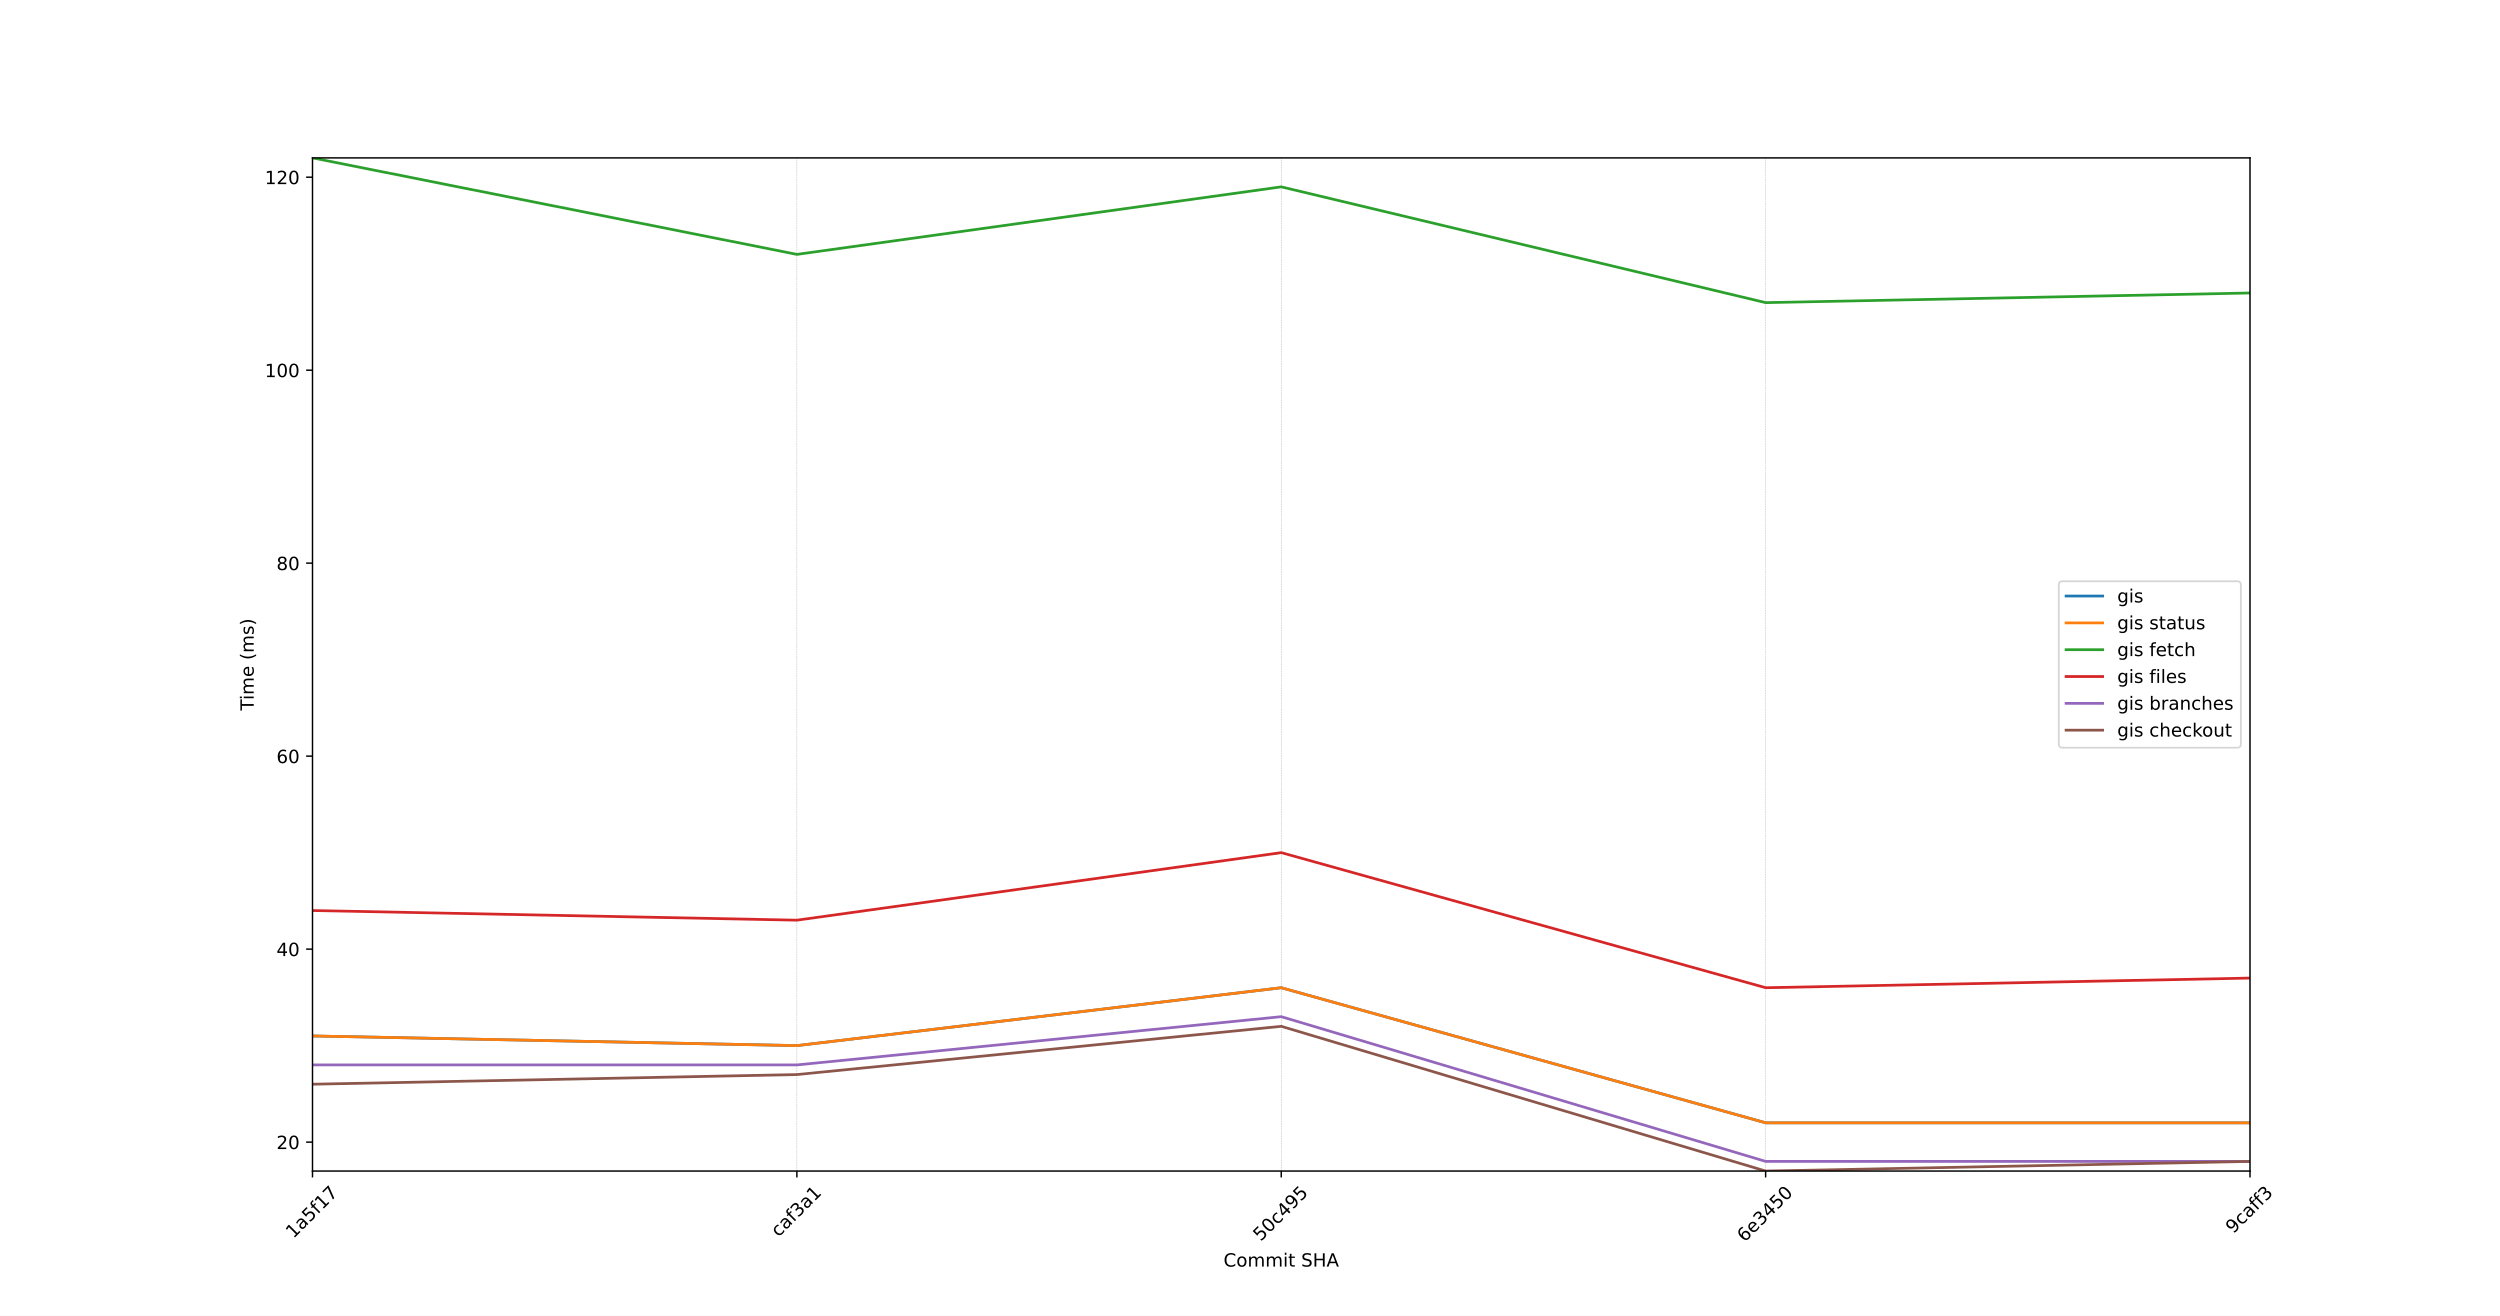
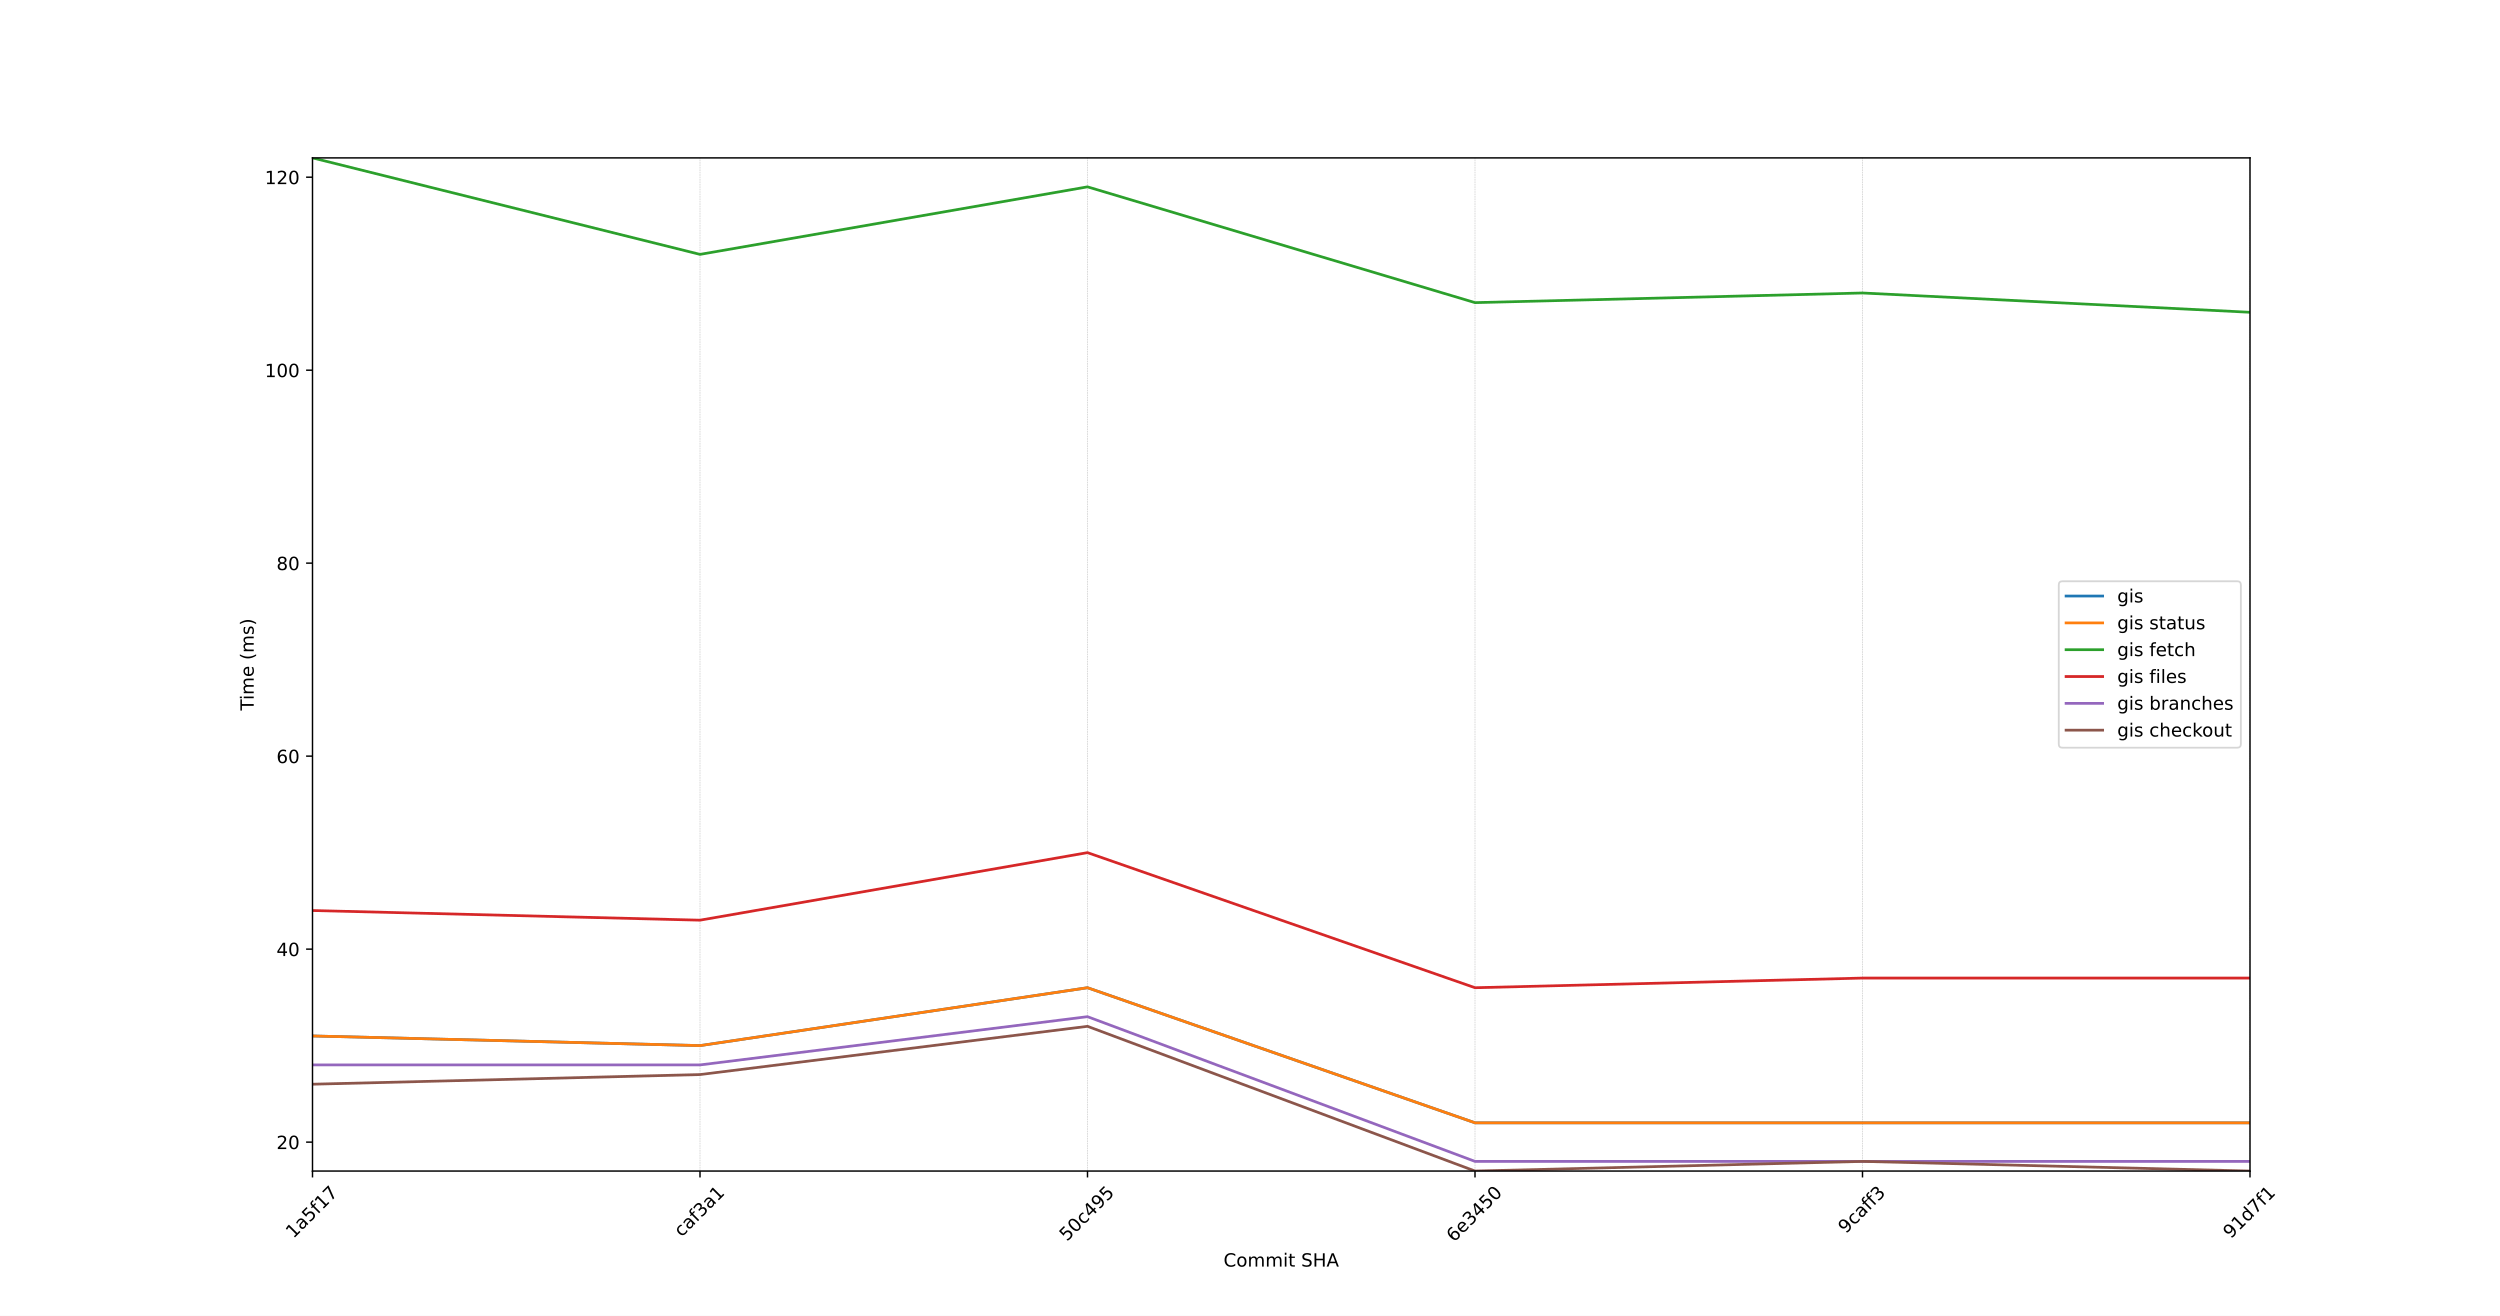
<svg xmlns="http://www.w3.org/2000/svg" xmlns:xlink="http://www.w3.org/1999/xlink" width="1368pt" height="720pt" viewBox="0 0 1368 720" version="1.1">
  <defs>
    <style type="text/css">*{stroke-linejoin: round; stroke-linecap: butt}</style>
  </defs>
  <g id="figure_1">
    <g id="patch_1">
      <path d="M 0 720  L 1368 720  L 1368 0  L 0 0  z " style="fill: #ffffff" />
    </g>
    <g id="axes_1">
      <g id="patch_2">
        <path d="M 171 640.8  L 1231.2 640.8  L 1231.2 86.4  L 171 86.4  z " style="fill: #ffffff" />
      </g>
      <g id="matplotlib.axis_1">
        <g id="xtick_1">
          <g id="line2d_1">
-             <path d="M 171 640.8  L 171 86.4  " clip-path="url(#pb8e6e86674)" style="fill: none; stroke-dasharray: 0.925,0.4; stroke-dashoffset: 0; stroke: #b0b0b0; stroke-width: 0.25" />
+             <path d="M 171 640.8  L 171 86.4  " clip-path="url(#p91ccfcb1bd)" style="fill: none; stroke-dasharray: 0.925,0.4; stroke-dashoffset: 0; stroke: #b0b0b0; stroke-width: 0.25" />
          </g>
          <g id="line2d_2">
            <defs>
-               <path id="m7ba50e4de0" d="M 0 0  L 0 3.5  " style="stroke: #000000; stroke-width: 0.8" />
-             </defs>
-             <g>
-               <use xlink:href="#m7ba50e4de0" x="171" y="640.8" style="stroke: #000000; stroke-width: 0.8" />
+               <path id="mae10d98589" d="M 0 0  L 0 3.5  " style="stroke: #000000; stroke-width: 0.8" />
+             </defs>
+             <g>
+               <use xlink:href="#mae10d98589" x="171" y="640.8" style="stroke: #000000; stroke-width: 0.8" />
            </g>
          </g>
          <g id="text_1">
            <g transform="translate(160.542 677.9913) rotate(-45) scale(0.1 -0.1)">
              <defs>
                <path id="DejaVuSans-31" d="M 794 531  L 1825 531  L 1825 4091  L 703 3866  L 703 4441  L 1819 4666  L 2450 4666  L 2450 531  L 3481 531  L 3481 0  L 794 0  L 794 531  z " transform="scale(0.015625)" />
                <path id="DejaVuSans-61" d="M 2194 1759  Q 1497 1759 1228 1600  Q 959 1441 959 1056  Q 959 750 1161 570  Q 1363 391 1709 391  Q 2188 391 2477 730  Q 2766 1069 2766 1631  L 2766 1759  L 2194 1759  z M 3341 1997  L 3341 0  L 2766 0  L 2766 531  Q 2569 213 2275 61  Q 1981 -91 1556 -91  Q 1019 -91 701 211  Q 384 513 384 1019  Q 384 1609 779 1909  Q 1175 2209 1959 2209  L 2766 2209  L 2766 2266  Q 2766 2663 2505 2880  Q 2244 3097 1772 3097  Q 1472 3097 1187 3025  Q 903 2953 641 2809  L 641 3341  Q 956 3463 1253 3523  Q 1550 3584 1831 3584  Q 2591 3584 2966 3190  Q 3341 2797 3341 1997  z " transform="scale(0.015625)" />
                <path id="DejaVuSans-35" d="M 691 4666  L 3169 4666  L 3169 4134  L 1269 4134  L 1269 2991  Q 1406 3038 1543 3061  Q 1681 3084 1819 3084  Q 2600 3084 3056 2656  Q 3513 2228 3513 1497  Q 3513 744 3044 326  Q 2575 -91 1722 -91  Q 1428 -91 1123 -41  Q 819 9 494 109  L 494 744  Q 775 591 1075 516  Q 1375 441 1709 441  Q 2250 441 2565 725  Q 2881 1009 2881 1497  Q 2881 1984 2565 2268  Q 2250 2553 1709 2553  Q 1456 2553 1204 2497  Q 953 2441 691 2322  L 691 4666  z " transform="scale(0.015625)" />
                <path id="DejaVuSans-66" d="M 2375 4863  L 2375 4384  L 1825 4384  Q 1516 4384 1395 4259  Q 1275 4134 1275 3809  L 1275 3500  L 2222 3500  L 2222 3053  L 1275 3053  L 1275 0  L 697 0  L 697 3053  L 147 3053  L 147 3500  L 697 3500  L 697 3744  Q 697 4328 969 4595  Q 1241 4863 1831 4863  L 2375 4863  z " transform="scale(0.015625)" />
                <path id="DejaVuSans-37" d="M 525 4666  L 3525 4666  L 3525 4397  L 1831 0  L 1172 0  L 2766 4134  L 525 4134  L 525 4666  z " transform="scale(0.015625)" />
              </defs>
              <use xlink:href="#DejaVuSans-31" />
              <use xlink:href="#DejaVuSans-61" x="63.623" />
              <use xlink:href="#DejaVuSans-35" x="124.902" />
              <use xlink:href="#DejaVuSans-66" x="188.525" />
              <use xlink:href="#DejaVuSans-31" x="223.73" />
              <use xlink:href="#DejaVuSans-37" x="287.354" />
            </g>
          </g>
        </g>
        <g id="xtick_2">
          <g id="line2d_3">
-             <path d="M 436.05 640.8  L 436.05 86.4  " clip-path="url(#pb8e6e86674)" style="fill: none; stroke-dasharray: 0.925,0.4; stroke-dashoffset: 0; stroke: #b0b0b0; stroke-width: 0.25" />
+             <path d="M 383.04 640.8  L 383.04 86.4  " clip-path="url(#p91ccfcb1bd)" style="fill: none; stroke-dasharray: 0.925,0.4; stroke-dashoffset: 0; stroke: #b0b0b0; stroke-width: 0.25" />
          </g>
          <g id="line2d_4">
            <g>
-               <use xlink:href="#m7ba50e4de0" x="436.05" y="640.8" style="stroke: #000000; stroke-width: 0.8" />
+               <use xlink:href="#mae10d98589" x="383.04" y="640.8" style="stroke: #000000; stroke-width: 0.8" />
            </g>
          </g>
          <g id="text_2">
-             <g transform="translate(425.9804 677.2145) rotate(-45) scale(0.1 -0.1)">
+             <g transform="translate(372.9704 677.2145) rotate(-45) scale(0.1 -0.1)">
              <defs>
                <path id="DejaVuSans-63" d="M 3122 3366  L 3122 2828  Q 2878 2963 2633 3030  Q 2388 3097 2138 3097  Q 1578 3097 1268 2742  Q 959 2388 959 1747  Q 959 1106 1268 751  Q 1578 397 2138 397  Q 2388 397 2633 464  Q 2878 531 3122 666  L 3122 134  Q 2881 22 2623 -34  Q 2366 -91 2075 -91  Q 1284 -91 818 406  Q 353 903 353 1747  Q 353 2603 823 3093  Q 1294 3584 2113 3584  Q 2378 3584 2631 3529  Q 2884 3475 3122 3366  z " transform="scale(0.015625)" />
                <path id="DejaVuSans-33" d="M 2597 2516  Q 3050 2419 3304 2112  Q 3559 1806 3559 1356  Q 3559 666 3084 287  Q 2609 -91 1734 -91  Q 1441 -91 1130 -33  Q 819 25 488 141  L 488 750  Q 750 597 1062 519  Q 1375 441 1716 441  Q 2309 441 2620 675  Q 2931 909 2931 1356  Q 2931 1769 2642 2001  Q 2353 2234 1838 2234  L 1294 2234  L 1294 2753  L 1863 2753  Q 2328 2753 2575 2939  Q 2822 3125 2822 3475  Q 2822 3834 2567 4026  Q 2313 4219 1838 4219  Q 1578 4219 1281 4162  Q 984 4106 628 3988  L 628 4550  Q 988 4650 1302 4700  Q 1616 4750 1894 4750  Q 2613 4750 3031 4423  Q 3450 4097 3450 3541  Q 3450 3153 3228 2886  Q 3006 2619 2597 2516  z " transform="scale(0.015625)" />
              </defs>
              <use xlink:href="#DejaVuSans-63" />
              <use xlink:href="#DejaVuSans-61" x="54.98" />
              <use xlink:href="#DejaVuSans-66" x="116.26" />
              <use xlink:href="#DejaVuSans-33" x="151.465" />
              <use xlink:href="#DejaVuSans-61" x="215.088" />
              <use xlink:href="#DejaVuSans-31" x="276.367" />
            </g>
          </g>
        </g>
        <g id="xtick_3">
          <g id="line2d_5">
-             <path d="M 701.1 640.8  L 701.1 86.4  " clip-path="url(#pb8e6e86674)" style="fill: none; stroke-dasharray: 0.925,0.4; stroke-dashoffset: 0; stroke: #b0b0b0; stroke-width: 0.25" />
+             <path d="M 595.08 640.8  L 595.08 86.4  " clip-path="url(#p91ccfcb1bd)" style="fill: none; stroke-dasharray: 0.925,0.4; stroke-dashoffset: 0; stroke: #b0b0b0; stroke-width: 0.25" />
          </g>
          <g id="line2d_6">
            <g>
-               <use xlink:href="#m7ba50e4de0" x="701.1" y="640.8" style="stroke: #000000; stroke-width: 0.8" />
+               <use xlink:href="#mae10d98589" x="595.08" y="640.8" style="stroke: #000000; stroke-width: 0.8" />
            </g>
          </g>
          <g id="text_3">
-             <g transform="translate(689.8598 679.5557) rotate(-45) scale(0.1 -0.1)">
+             <g transform="translate(583.8398 679.5557) rotate(-45) scale(0.1 -0.1)">
              <defs>
                <path id="DejaVuSans-30" d="M 2034 4250  Q 1547 4250 1301 3770  Q 1056 3291 1056 2328  Q 1056 1369 1301 889  Q 1547 409 2034 409  Q 2525 409 2770 889  Q 3016 1369 3016 2328  Q 3016 3291 2770 3770  Q 2525 4250 2034 4250  z M 2034 4750  Q 2819 4750 3233 4129  Q 3647 3509 3647 2328  Q 3647 1150 3233 529  Q 2819 -91 2034 -91  Q 1250 -91 836 529  Q 422 1150 422 2328  Q 422 3509 836 4129  Q 1250 4750 2034 4750  z " transform="scale(0.015625)" />
                <path id="DejaVuSans-34" d="M 2419 4116  L 825 1625  L 2419 1625  L 2419 4116  z M 2253 4666  L 3047 4666  L 3047 1625  L 3713 1625  L 3713 1100  L 3047 1100  L 3047 0  L 2419 0  L 2419 1100  L 313 1100  L 313 1709  L 2253 4666  z " transform="scale(0.015625)" />
                <path id="DejaVuSans-39" d="M 703 97  L 703 672  Q 941 559 1184 500  Q 1428 441 1663 441  Q 2288 441 2617 861  Q 2947 1281 2994 2138  Q 2813 1869 2534 1725  Q 2256 1581 1919 1581  Q 1219 1581 811 2004  Q 403 2428 403 3163  Q 403 3881 828 4315  Q 1253 4750 1959 4750  Q 2769 4750 3195 4129  Q 3622 3509 3622 2328  Q 3622 1225 3098 567  Q 2575 -91 1691 -91  Q 1453 -91 1209 -44  Q 966 3 703 97  z M 1959 2075  Q 2384 2075 2632 2365  Q 2881 2656 2881 3163  Q 2881 3666 2632 3958  Q 2384 4250 1959 4250  Q 1534 4250 1286 3958  Q 1038 3666 1038 3163  Q 1038 2656 1286 2365  Q 1534 2075 1959 2075  z " transform="scale(0.015625)" />
              </defs>
              <use xlink:href="#DejaVuSans-35" />
              <use xlink:href="#DejaVuSans-30" x="63.623" />
              <use xlink:href="#DejaVuSans-63" x="127.246" />
              <use xlink:href="#DejaVuSans-34" x="182.227" />
              <use xlink:href="#DejaVuSans-39" x="245.85" />
              <use xlink:href="#DejaVuSans-35" x="309.473" />
            </g>
          </g>
        </g>
        <g id="xtick_4">
          <g id="line2d_7">
-             <path d="M 966.15 640.8  L 966.15 86.4  " clip-path="url(#pb8e6e86674)" style="fill: none; stroke-dasharray: 0.925,0.4; stroke-dashoffset: 0; stroke: #b0b0b0; stroke-width: 0.25" />
+             <path d="M 807.12 640.8  L 807.12 86.4  " clip-path="url(#p91ccfcb1bd)" style="fill: none; stroke-dasharray: 0.925,0.4; stroke-dashoffset: 0; stroke: #b0b0b0; stroke-width: 0.25" />
          </g>
          <g id="line2d_8">
            <g>
-               <use xlink:href="#m7ba50e4de0" x="966.15" y="640.8" style="stroke: #000000; stroke-width: 0.8" />
+               <use xlink:href="#mae10d98589" x="807.12" y="640.8" style="stroke: #000000; stroke-width: 0.8" />
            </g>
          </g>
          <g id="text_4">
-             <g transform="translate(954.6783 680.0187) rotate(-45) scale(0.1 -0.1)">
+             <g transform="translate(795.6483 680.0187) rotate(-45) scale(0.1 -0.1)">
              <defs>
                <path id="DejaVuSans-36" d="M 2113 2584  Q 1688 2584 1439 2293  Q 1191 2003 1191 1497  Q 1191 994 1439 701  Q 1688 409 2113 409  Q 2538 409 2786 701  Q 3034 994 3034 1497  Q 3034 2003 2786 2293  Q 2538 2584 2113 2584  z M 3366 4563  L 3366 3988  Q 3128 4100 2886 4159  Q 2644 4219 2406 4219  Q 1781 4219 1451 3797  Q 1122 3375 1075 2522  Q 1259 2794 1537 2939  Q 1816 3084 2150 3084  Q 2853 3084 3261 2657  Q 3669 2231 3669 1497  Q 3669 778 3244 343  Q 2819 -91 2113 -91  Q 1303 -91 875 529  Q 447 1150 447 2328  Q 447 3434 972 4092  Q 1497 4750 2381 4750  Q 2619 4750 2861 4703  Q 3103 4656 3366 4563  z " transform="scale(0.015625)" />
                <path id="DejaVuSans-65" d="M 3597 1894  L 3597 1613  L 953 1613  Q 991 1019 1311 708  Q 1631 397 2203 397  Q 2534 397 2845 478  Q 3156 559 3463 722  L 3463 178  Q 3153 47 2828 -22  Q 2503 -91 2169 -91  Q 1331 -91 842 396  Q 353 884 353 1716  Q 353 2575 817 3079  Q 1281 3584 2069 3584  Q 2775 3584 3186 3129  Q 3597 2675 3597 1894  z M 3022 2063  Q 3016 2534 2758 2815  Q 2500 3097 2075 3097  Q 1594 3097 1305 2825  Q 1016 2553 972 2059  L 3022 2063  z " transform="scale(0.015625)" />
              </defs>
              <use xlink:href="#DejaVuSans-36" />
              <use xlink:href="#DejaVuSans-65" x="63.623" />
              <use xlink:href="#DejaVuSans-33" x="125.146" />
              <use xlink:href="#DejaVuSans-34" x="188.77" />
              <use xlink:href="#DejaVuSans-35" x="252.393" />
              <use xlink:href="#DejaVuSans-30" x="316.016" />
            </g>
          </g>
        </g>
        <g id="xtick_5">
          <g id="line2d_9">
-             <path d="M 1231.2 640.8  L 1231.2 86.4  " clip-path="url(#pb8e6e86674)" style="fill: none; stroke-dasharray: 0.925,0.4; stroke-dashoffset: 0; stroke: #b0b0b0; stroke-width: 0.25" />
+             <path d="M 1019.16 640.8  L 1019.16 86.4  " clip-path="url(#p91ccfcb1bd)" style="fill: none; stroke-dasharray: 0.925,0.4; stroke-dashoffset: 0; stroke: #b0b0b0; stroke-width: 0.25" />
          </g>
          <g id="line2d_10">
            <g>
-               <use xlink:href="#m7ba50e4de0" x="1231.2" y="640.8" style="stroke: #000000; stroke-width: 0.8" />
+               <use xlink:href="#mae10d98589" x="1019.16" y="640.8" style="stroke: #000000; stroke-width: 0.8" />
            </g>
          </g>
          <g id="text_5">
-             <g transform="translate(1222.052 675.3705) rotate(-45) scale(0.1 -0.1)">
+             <g transform="translate(1010.012 675.3705) rotate(-45) scale(0.1 -0.1)">
              <use xlink:href="#DejaVuSans-39" />
              <use xlink:href="#DejaVuSans-63" x="63.623" />
              <use xlink:href="#DejaVuSans-61" x="118.604" />
              <use xlink:href="#DejaVuSans-66" x="179.883" />
              <use xlink:href="#DejaVuSans-66" x="215.088" />
              <use xlink:href="#DejaVuSans-33" x="250.293" />
            </g>
          </g>
        </g>
-         <g id="text_6">
+         <g id="xtick_6">
+           <g id="line2d_11">
+             <path d="M 1231.2 640.8  L 1231.2 86.4  " clip-path="url(#p91ccfcb1bd)" style="fill: none; stroke-dasharray: 0.925,0.4; stroke-dashoffset: 0; stroke: #b0b0b0; stroke-width: 0.25" />
+           </g>
+           <g id="line2d_12">
+             <g>
+               <use xlink:href="#mae10d98589" x="1231.2" y="640.8" style="stroke: #000000; stroke-width: 0.8" />
+             </g>
+           </g>
+           <g id="text_6">
+             <g transform="translate(1220.664 678.147) rotate(-45) scale(0.1 -0.1)">
+               <defs>
+                 <path id="DejaVuSans-64" d="M 2906 2969  L 2906 4863  L 3481 4863  L 3481 0  L 2906 0  L 2906 525  Q 2725 213 2448 61  Q 2172 -91 1784 -91  Q 1150 -91 751 415  Q 353 922 353 1747  Q 353 2572 751 3078  Q 1150 3584 1784 3584  Q 2172 3584 2448 3432  Q 2725 3281 2906 2969  z M 947 1747  Q 947 1113 1208 752  Q 1469 391 1925 391  Q 2381 391 2643 752  Q 2906 1113 2906 1747  Q 2906 2381 2643 2742  Q 2381 3103 1925 3103  Q 1469 3103 1208 2742  Q 947 2381 947 1747  z " transform="scale(0.015625)" />
+               </defs>
+               <use xlink:href="#DejaVuSans-39" />
+               <use xlink:href="#DejaVuSans-31" x="63.623" />
+               <use xlink:href="#DejaVuSans-64" x="127.246" />
+               <use xlink:href="#DejaVuSans-37" x="190.723" />
+               <use xlink:href="#DejaVuSans-66" x="254.346" />
+               <use xlink:href="#DejaVuSans-31" x="289.551" />
+             </g>
+           </g>
+         </g>
+         <g id="text_7">
          <g transform="translate(669.5156 693.0877) scale(0.1 -0.1)">
            <defs>
              <path id="DejaVuSans-43" d="M 4122 4306  L 4122 3641  Q 3803 3938 3442 4084  Q 3081 4231 2675 4231  Q 1875 4231 1450 3742  Q 1025 3253 1025 2328  Q 1025 1406 1450 917  Q 1875 428 2675 428  Q 3081 428 3442 575  Q 3803 722 4122 1019  L 4122 359  Q 3791 134 3420 21  Q 3050 -91 2638 -91  Q 1578 -91 968 557  Q 359 1206 359 2328  Q 359 3453 968 4101  Q 1578 4750 2638 4750  Q 3056 4750 3426 4639  Q 3797 4528 4122 4306  z " transform="scale(0.015625)" />
              <path id="DejaVuSans-6f" d="M 1959 3097  Q 1497 3097 1228 2736  Q 959 2375 959 1747  Q 959 1119 1226 758  Q 1494 397 1959 397  Q 2419 397 2687 759  Q 2956 1122 2956 1747  Q 2956 2369 2687 2733  Q 2419 3097 1959 3097  z M 1959 3584  Q 2709 3584 3137 3096  Q 3566 2609 3566 1747  Q 3566 888 3137 398  Q 2709 -91 1959 -91  Q 1206 -91 779 398  Q 353 888 353 1747  Q 353 2609 779 3096  Q 1206 3584 1959 3584  z " transform="scale(0.015625)" />
              <path id="DejaVuSans-6d" d="M 3328 2828  Q 3544 3216 3844 3400  Q 4144 3584 4550 3584  Q 5097 3584 5394 3201  Q 5691 2819 5691 2113  L 5691 0  L 5113 0  L 5113 2094  Q 5113 2597 4934 2840  Q 4756 3084 4391 3084  Q 3944 3084 3684 2787  Q 3425 2491 3425 1978  L 3425 0  L 2847 0  L 2847 2094  Q 2847 2600 2669 2842  Q 2491 3084 2119 3084  Q 1678 3084 1418 2786  Q 1159 2488 1159 1978  L 1159 0  L 581 0  L 581 3500  L 1159 3500  L 1159 2956  Q 1356 3278 1631 3431  Q 1906 3584 2284 3584  Q 2666 3584 2933 3390  Q 3200 3197 3328 2828  z " transform="scale(0.015625)" />
              <path id="DejaVuSans-69" d="M 603 3500  L 1178 3500  L 1178 0  L 603 0  L 603 3500  z M 603 4863  L 1178 4863  L 1178 4134  L 603 4134  L 603 4863  z " transform="scale(0.015625)" />
              <path id="DejaVuSans-74" d="M 1172 4494  L 1172 3500  L 2356 3500  L 2356 3053  L 1172 3053  L 1172 1153  Q 1172 725 1289 603  Q 1406 481 1766 481  L 2356 481  L 2356 0  L 1766 0  Q 1100 0 847 248  Q 594 497 594 1153  L 594 3053  L 172 3053  L 172 3500  L 594 3500  L 594 4494  L 1172 4494  z " transform="scale(0.015625)" />
              <path id="DejaVuSans-20" transform="scale(0.015625)" />
              <path id="DejaVuSans-53" d="M 3425 4513  L 3425 3897  Q 3066 4069 2747 4153  Q 2428 4238 2131 4238  Q 1616 4238 1336 4038  Q 1056 3838 1056 3469  Q 1056 3159 1242 3001  Q 1428 2844 1947 2747  L 2328 2669  Q 3034 2534 3370 2195  Q 3706 1856 3706 1288  Q 3706 609 3251 259  Q 2797 -91 1919 -91  Q 1588 -91 1214 -16  Q 841 59 441 206  L 441 856  Q 825 641 1194 531  Q 1563 422 1919 422  Q 2459 422 2753 634  Q 3047 847 3047 1241  Q 3047 1584 2836 1778  Q 2625 1972 2144 2069  L 1759 2144  Q 1053 2284 737 2584  Q 422 2884 422 3419  Q 422 4038 858 4394  Q 1294 4750 2059 4750  Q 2388 4750 2728 4690  Q 3069 4631 3425 4513  z " transform="scale(0.015625)" />
              <path id="DejaVuSans-48" d="M 628 4666  L 1259 4666  L 1259 2753  L 3553 2753  L 3553 4666  L 4184 4666  L 4184 0  L 3553 0  L 3553 2222  L 1259 2222  L 1259 0  L 628 0  L 628 4666  z " transform="scale(0.015625)" />
              <path id="DejaVuSans-41" d="M 2188 4044  L 1331 1722  L 3047 1722  L 2188 4044  z M 1831 4666  L 2547 4666  L 4325 0  L 3669 0  L 3244 1197  L 1141 1197  L 716 0  L 50 0  L 1831 4666  z " transform="scale(0.015625)" />
            </defs>
            <use xlink:href="#DejaVuSans-43" />
            <use xlink:href="#DejaVuSans-6f" x="69.824" />
            <use xlink:href="#DejaVuSans-6d" x="131.006" />
            <use xlink:href="#DejaVuSans-6d" x="228.418" />
            <use xlink:href="#DejaVuSans-69" x="325.83" />
            <use xlink:href="#DejaVuSans-74" x="353.613" />
            <use xlink:href="#DejaVuSans-20" x="392.822" />
            <use xlink:href="#DejaVuSans-53" x="424.609" />
            <use xlink:href="#DejaVuSans-48" x="488.086" />
            <use xlink:href="#DejaVuSans-41" x="563.281" />
          </g>
        </g>
      </g>
      <g id="matplotlib.axis_2">
        <g id="ytick_1">
-           <g id="line2d_11">
-             <defs>
-               <path id="m7aa853fd7f" d="M 0 0  L -3.5 0  " style="stroke: #000000; stroke-width: 0.8" />
-             </defs>
-             <g>
-               <use xlink:href="#m7aa853fd7f" x="171" y="624.96" style="stroke: #000000; stroke-width: 0.8" />
-             </g>
-           </g>
-           <g id="text_7">
+           <g id="line2d_13">
+             <defs>
+               <path id="mbe73e10bb0" d="M 0 0  L -3.5 0  " style="stroke: #000000; stroke-width: 0.8" />
+             </defs>
+             <g>
+               <use xlink:href="#mbe73e10bb0" x="171" y="624.96" style="stroke: #000000; stroke-width: 0.8" />
+             </g>
+           </g>
+           <g id="text_8">
            <g transform="translate(151.275 628.7592) scale(0.1 -0.1)">
              <defs>
                <path id="DejaVuSans-32" d="M 1228 531  L 3431 531  L 3431 0  L 469 0  L 469 531  Q 828 903 1448 1529  Q 2069 2156 2228 2338  Q 2531 2678 2651 2914  Q 2772 3150 2772 3378  Q 2772 3750 2511 3984  Q 2250 4219 1831 4219  Q 1534 4219 1204 4116  Q 875 4013 500 3803  L 500 4441  Q 881 4594 1212 4672  Q 1544 4750 1819 4750  Q 2544 4750 2975 4387  Q 3406 4025 3406 3419  Q 3406 3131 3298 2873  Q 3191 2616 2906 2266  Q 2828 2175 2409 1742  Q 1991 1309 1228 531  z " transform="scale(0.015625)" />
              </defs>
              <use xlink:href="#DejaVuSans-32" />
              <use xlink:href="#DejaVuSans-30" x="63.623" />
            </g>
          </g>
        </g>
        <g id="ytick_2">
-           <g id="line2d_12">
-             <g>
-               <use xlink:href="#m7aa853fd7f" x="171" y="519.36" style="stroke: #000000; stroke-width: 0.8" />
-             </g>
-           </g>
-           <g id="text_8">
+           <g id="line2d_14">
+             <g>
+               <use xlink:href="#mbe73e10bb0" x="171" y="519.36" style="stroke: #000000; stroke-width: 0.8" />
+             </g>
+           </g>
+           <g id="text_9">
            <g transform="translate(151.275 523.1592) scale(0.1 -0.1)">
              <use xlink:href="#DejaVuSans-34" />
              <use xlink:href="#DejaVuSans-30" x="63.623" />
            </g>
          </g>
        </g>
        <g id="ytick_3">
-           <g id="line2d_13">
-             <g>
-               <use xlink:href="#m7aa853fd7f" x="171" y="413.76" style="stroke: #000000; stroke-width: 0.8" />
-             </g>
-           </g>
-           <g id="text_9">
+           <g id="line2d_15">
+             <g>
+               <use xlink:href="#mbe73e10bb0" x="171" y="413.76" style="stroke: #000000; stroke-width: 0.8" />
+             </g>
+           </g>
+           <g id="text_10">
            <g transform="translate(151.275 417.5592) scale(0.1 -0.1)">
              <use xlink:href="#DejaVuSans-36" />
              <use xlink:href="#DejaVuSans-30" x="63.623" />
            </g>
          </g>
        </g>
        <g id="ytick_4">
-           <g id="line2d_14">
-             <g>
-               <use xlink:href="#m7aa853fd7f" x="171" y="308.16" style="stroke: #000000; stroke-width: 0.8" />
-             </g>
-           </g>
-           <g id="text_10">
+           <g id="line2d_16">
+             <g>
+               <use xlink:href="#mbe73e10bb0" x="171" y="308.16" style="stroke: #000000; stroke-width: 0.8" />
+             </g>
+           </g>
+           <g id="text_11">
            <g transform="translate(151.275 311.9592) scale(0.1 -0.1)">
              <defs>
                <path id="DejaVuSans-38" d="M 2034 2216  Q 1584 2216 1326 1975  Q 1069 1734 1069 1313  Q 1069 891 1326 650  Q 1584 409 2034 409  Q 2484 409 2743 651  Q 3003 894 3003 1313  Q 3003 1734 2745 1975  Q 2488 2216 2034 2216  z M 1403 2484  Q 997 2584 770 2862  Q 544 3141 544 3541  Q 544 4100 942 4425  Q 1341 4750 2034 4750  Q 2731 4750 3128 4425  Q 3525 4100 3525 3541  Q 3525 3141 3298 2862  Q 3072 2584 2669 2484  Q 3125 2378 3379 2068  Q 3634 1759 3634 1313  Q 3634 634 3220 271  Q 2806 -91 2034 -91  Q 1263 -91 848 271  Q 434 634 434 1313  Q 434 1759 690 2068  Q 947 2378 1403 2484  z M 1172 3481  Q 1172 3119 1398 2916  Q 1625 2713 2034 2713  Q 2441 2713 2670 2916  Q 2900 3119 2900 3481  Q 2900 3844 2670 4047  Q 2441 4250 2034 4250  Q 1625 4250 1398 4047  Q 1172 3844 1172 3481  z " transform="scale(0.015625)" />
              </defs>
              <use xlink:href="#DejaVuSans-38" />
              <use xlink:href="#DejaVuSans-30" x="63.623" />
            </g>
          </g>
        </g>
        <g id="ytick_5">
-           <g id="line2d_15">
-             <g>
-               <use xlink:href="#m7aa853fd7f" x="171" y="202.56" style="stroke: #000000; stroke-width: 0.8" />
-             </g>
-           </g>
-           <g id="text_11">
+           <g id="line2d_17">
+             <g>
+               <use xlink:href="#mbe73e10bb0" x="171" y="202.56" style="stroke: #000000; stroke-width: 0.8" />
+             </g>
+           </g>
+           <g id="text_12">
            <g transform="translate(144.9125 206.3592) scale(0.1 -0.1)">
              <use xlink:href="#DejaVuSans-31" />
              <use xlink:href="#DejaVuSans-30" x="63.623" />
              <use xlink:href="#DejaVuSans-30" x="127.246" />
            </g>
          </g>
        </g>
        <g id="ytick_6">
-           <g id="line2d_16">
-             <g>
-               <use xlink:href="#m7aa853fd7f" x="171" y="96.96" style="stroke: #000000; stroke-width: 0.8" />
-             </g>
-           </g>
-           <g id="text_12">
+           <g id="line2d_18">
+             <g>
+               <use xlink:href="#mbe73e10bb0" x="171" y="96.96" style="stroke: #000000; stroke-width: 0.8" />
+             </g>
+           </g>
+           <g id="text_13">
            <g transform="translate(144.9125 100.7592) scale(0.1 -0.1)">
              <use xlink:href="#DejaVuSans-31" />
              <use xlink:href="#DejaVuSans-32" x="63.623" />
              <use xlink:href="#DejaVuSans-30" x="127.246" />
            </g>
          </g>
        </g>
-         <g id="text_13">
+         <g id="text_14">
          <g transform="translate(138.8328 388.7992) rotate(-90) scale(0.1 -0.1)">
            <defs>
              <path id="DejaVuSans-54" d="M -19 4666  L 3928 4666  L 3928 4134  L 2272 4134  L 2272 0  L 1638 0  L 1638 4134  L -19 4134  L -19 4666  z " transform="scale(0.015625)" />
              <path id="DejaVuSans-28" d="M 1984 4856  Q 1566 4138 1362 3434  Q 1159 2731 1159 2009  Q 1159 1288 1364 580  Q 1569 -128 1984 -844  L 1484 -844  Q 1016 -109 783 600  Q 550 1309 550 2009  Q 550 2706 781 3412  Q 1013 4119 1484 4856  L 1984 4856  z " transform="scale(0.015625)" />
              <path id="DejaVuSans-73" d="M 2834 3397  L 2834 2853  Q 2591 2978 2328 3040  Q 2066 3103 1784 3103  Q 1356 3103 1142 2972  Q 928 2841 928 2578  Q 928 2378 1081 2264  Q 1234 2150 1697 2047  L 1894 2003  Q 2506 1872 2764 1633  Q 3022 1394 3022 966  Q 3022 478 2636 193  Q 2250 -91 1575 -91  Q 1294 -91 989 -36  Q 684 19 347 128  L 347 722  Q 666 556 975 473  Q 1284 391 1588 391  Q 1994 391 2212 530  Q 2431 669 2431 922  Q 2431 1156 2273 1281  Q 2116 1406 1581 1522  L 1381 1569  Q 847 1681 609 1914  Q 372 2147 372 2553  Q 372 3047 722 3315  Q 1072 3584 1716 3584  Q 2034 3584 2315 3537  Q 2597 3491 2834 3397  z " transform="scale(0.015625)" />
              <path id="DejaVuSans-29" d="M 513 4856  L 1013 4856  Q 1481 4119 1714 3412  Q 1947 2706 1947 2009  Q 1947 1309 1714 600  Q 1481 -109 1013 -844  L 513 -844  Q 928 -128 1133 580  Q 1338 1288 1338 2009  Q 1338 2731 1133 3434  Q 928 4138 513 4856  z " transform="scale(0.015625)" />
            </defs>
            <use xlink:href="#DejaVuSans-54" />
            <use xlink:href="#DejaVuSans-69" x="57.959" />
            <use xlink:href="#DejaVuSans-6d" x="85.742" />
            <use xlink:href="#DejaVuSans-65" x="183.154" />
            <use xlink:href="#DejaVuSans-20" x="244.678" />
            <use xlink:href="#DejaVuSans-28" x="276.465" />
            <use xlink:href="#DejaVuSans-6d" x="315.479" />
            <use xlink:href="#DejaVuSans-73" x="412.891" />
            <use xlink:href="#DejaVuSans-29" x="464.99" />
          </g>
        </g>
      </g>
-       <g id="line2d_17">
-         <path d="M 171 566.88  L 436.05 572.16  L 701.1 540.48  L 966.15 614.4  L 1231.2 614.4  " clip-path="url(#pb8e6e86674)" style="fill: none; stroke: #1f77b4; stroke-width: 1.5; stroke-linecap: square" />
-       </g>
-       <g id="line2d_18">
-         <path d="M 171 566.88  L 436.05 572.16  L 701.1 540.48  L 966.15 614.4  L 1231.2 614.4  " clip-path="url(#pb8e6e86674)" style="fill: none; stroke: #ff7f0e; stroke-width: 1.5; stroke-linecap: square" />
-       </g>
      <g id="line2d_19">
-         <path d="M 171 86.4  L 436.05 139.2  L 701.1 102.24  L 966.15 165.6  L 1231.2 160.32  " clip-path="url(#pb8e6e86674)" style="fill: none; stroke: #2ca02c; stroke-width: 1.5; stroke-linecap: square" />
+         <path d="M 171 566.88  L 383.04 572.16  L 595.08 540.48  L 807.12 614.4  L 1019.16 614.4  L 1231.2 614.4  " clip-path="url(#p91ccfcb1bd)" style="fill: none; stroke: #1f77b4; stroke-width: 1.5; stroke-linecap: square" />
      </g>
      <g id="line2d_20">
-         <path d="M 171 498.24  L 436.05 503.52  L 701.1 466.56  L 966.15 540.48  L 1231.2 535.2  " clip-path="url(#pb8e6e86674)" style="fill: none; stroke: #d62728; stroke-width: 1.5; stroke-linecap: square" />
+         <path d="M 171 566.88  L 383.04 572.16  L 595.08 540.48  L 807.12 614.4  L 1019.16 614.4  L 1231.2 614.4  " clip-path="url(#p91ccfcb1bd)" style="fill: none; stroke: #ff7f0e; stroke-width: 1.5; stroke-linecap: square" />
      </g>
      <g id="line2d_21">
-         <path d="M 171 582.72  L 436.05 582.72  L 701.1 556.32  L 966.15 635.52  L 1231.2 635.52  " clip-path="url(#pb8e6e86674)" style="fill: none; stroke: #9467bd; stroke-width: 1.5; stroke-linecap: square" />
+         <path d="M 171 86.4  L 383.04 139.2  L 595.08 102.24  L 807.12 165.6  L 1019.16 160.32  L 1231.2 170.88  " clip-path="url(#p91ccfcb1bd)" style="fill: none; stroke: #2ca02c; stroke-width: 1.5; stroke-linecap: square" />
      </g>
      <g id="line2d_22">
-         <path d="M 171 593.28  L 436.05 588  L 701.1 561.6  L 966.15 640.8  L 1231.2 635.52  " clip-path="url(#pb8e6e86674)" style="fill: none; stroke: #8c564b; stroke-width: 1.5; stroke-linecap: square" />
+         <path d="M 171 498.24  L 383.04 503.52  L 595.08 466.56  L 807.12 540.48  L 1019.16 535.2  L 1231.2 535.2  " clip-path="url(#p91ccfcb1bd)" style="fill: none; stroke: #d62728; stroke-width: 1.5; stroke-linecap: square" />
+       </g>
+       <g id="line2d_23">
+         <path d="M 171 582.72  L 383.04 582.72  L 595.08 556.32  L 807.12 635.52  L 1019.16 635.52  L 1231.2 635.52  " clip-path="url(#p91ccfcb1bd)" style="fill: none; stroke: #9467bd; stroke-width: 1.5; stroke-linecap: square" />
+       </g>
+       <g id="line2d_24">
+         <path d="M 171 593.28  L 383.04 588  L 595.08 561.6  L 807.12 640.8  L 1019.16 635.52  L 1231.2 640.8  " clip-path="url(#p91ccfcb1bd)" style="fill: none; stroke: #8c564b; stroke-width: 1.5; stroke-linecap: square" />
      </g>
      <g id="patch_3">
        <path d="M 171 640.8  L 171 86.4  " style="fill: none; stroke: #000000; stroke-width: 0.8; stroke-linejoin: miter; stroke-linecap: square" />
      </g>
      <g id="patch_4">
        <path d="M 1231.2 640.8  L 1231.2 86.4  " style="fill: none; stroke: #000000; stroke-width: 0.8; stroke-linejoin: miter; stroke-linecap: square" />
      </g>
      <g id="patch_5">
        <path d="M 171 640.8  L 1231.2 640.8  " style="fill: none; stroke: #000000; stroke-width: 0.8; stroke-linejoin: miter; stroke-linecap: square" />
      </g>
      <g id="patch_6">
        <path d="M 171 86.4  L 1231.2 86.4  " style="fill: none; stroke: #000000; stroke-width: 0.8; stroke-linejoin: miter; stroke-linecap: square" />
      </g>
      <g id="legend_1">
        <g id="patch_7">
          <path d="M 1128.562 409.134  L 1224.2 409.134  Q 1226.2 409.134 1226.2 407.134  L 1226.2 320.066  Q 1226.2 318.066 1224.2 318.066  L 1128.562 318.066  Q 1126.562 318.066 1126.562 320.066  L 1126.562 407.134  Q 1126.562 409.134 1128.562 409.134  z " style="fill: #ffffff; opacity: 0.8; stroke: #cccccc; stroke-linejoin: miter" />
        </g>
-         <g id="line2d_23">
+         <g id="line2d_25">
          <path d="M 1130.562 326.164  L 1140.562 326.164  L 1150.562 326.164  " style="fill: none; stroke: #1f77b4; stroke-width: 1.5; stroke-linecap: square" />
        </g>
-         <g id="text_14">
+         <g id="text_15">
          <g transform="translate(1158.562 329.6641) scale(0.1 -0.1)">
            <defs>
              <path id="DejaVuSans-67" d="M 2906 1791  Q 2906 2416 2648 2759  Q 2391 3103 1925 3103  Q 1463 3103 1205 2759  Q 947 2416 947 1791  Q 947 1169 1205 825  Q 1463 481 1925 481  Q 2391 481 2648 825  Q 2906 1169 2906 1791  z M 3481 434  Q 3481 -459 3084 -895  Q 2688 -1331 1869 -1331  Q 1566 -1331 1297 -1286  Q 1028 -1241 775 -1147  L 775 -588  Q 1028 -725 1275 -790  Q 1522 -856 1778 -856  Q 2344 -856 2625 -561  Q 2906 -266 2906 331  L 2906 616  Q 2728 306 2450 153  Q 2172 0 1784 0  Q 1141 0 747 490  Q 353 981 353 1791  Q 353 2603 747 3093  Q 1141 3584 1784 3584  Q 2172 3584 2450 3431  Q 2728 3278 2906 2969  L 2906 3500  L 3481 3500  L 3481 434  z " transform="scale(0.015625)" />
            </defs>
            <use xlink:href="#DejaVuSans-67" />
            <use xlink:href="#DejaVuSans-69" x="63.477" />
            <use xlink:href="#DejaVuSans-73" x="91.26" />
          </g>
        </g>
-         <g id="line2d_24">
+         <g id="line2d_26">
          <path d="M 1130.562 340.842  L 1140.562 340.842  L 1150.562 340.842  " style="fill: none; stroke: #ff7f0e; stroke-width: 1.5; stroke-linecap: square" />
        </g>
-         <g id="text_15">
+         <g id="text_16">
          <g transform="translate(1158.562 344.3422) scale(0.1 -0.1)">
            <defs>
              <path id="DejaVuSans-75" d="M 544 1381  L 544 3500  L 1119 3500  L 1119 1403  Q 1119 906 1312 657  Q 1506 409 1894 409  Q 2359 409 2629 706  Q 2900 1003 2900 1516  L 2900 3500  L 3475 3500  L 3475 0  L 2900 0  L 2900 538  Q 2691 219 2414 64  Q 2138 -91 1772 -91  Q 1169 -91 856 284  Q 544 659 544 1381  z M 1991 3584  L 1991 3584  z " transform="scale(0.015625)" />
            </defs>
            <use xlink:href="#DejaVuSans-67" />
            <use xlink:href="#DejaVuSans-69" x="63.477" />
            <use xlink:href="#DejaVuSans-73" x="91.26" />
            <use xlink:href="#DejaVuSans-20" x="143.359" />
            <use xlink:href="#DejaVuSans-73" x="175.146" />
            <use xlink:href="#DejaVuSans-74" x="227.246" />
            <use xlink:href="#DejaVuSans-61" x="266.455" />
            <use xlink:href="#DejaVuSans-74" x="327.734" />
            <use xlink:href="#DejaVuSans-75" x="366.943" />
            <use xlink:href="#DejaVuSans-73" x="430.322" />
          </g>
        </g>
-         <g id="line2d_25">
+         <g id="line2d_27">
          <path d="M 1130.562 355.52  L 1140.562 355.52  L 1150.562 355.52  " style="fill: none; stroke: #2ca02c; stroke-width: 1.5; stroke-linecap: square" />
        </g>
-         <g id="text_16">
+         <g id="text_17">
          <g transform="translate(1158.562 359.0203) scale(0.1 -0.1)">
            <defs>
              <path id="DejaVuSans-68" d="M 3513 2113  L 3513 0  L 2938 0  L 2938 2094  Q 2938 2591 2744 2837  Q 2550 3084 2163 3084  Q 1697 3084 1428 2787  Q 1159 2491 1159 1978  L 1159 0  L 581 0  L 581 4863  L 1159 4863  L 1159 2956  Q 1366 3272 1645 3428  Q 1925 3584 2291 3584  Q 2894 3584 3203 3211  Q 3513 2838 3513 2113  z " transform="scale(0.015625)" />
            </defs>
            <use xlink:href="#DejaVuSans-67" />
            <use xlink:href="#DejaVuSans-69" x="63.477" />
            <use xlink:href="#DejaVuSans-73" x="91.26" />
            <use xlink:href="#DejaVuSans-20" x="143.359" />
            <use xlink:href="#DejaVuSans-66" x="175.146" />
            <use xlink:href="#DejaVuSans-65" x="210.352" />
            <use xlink:href="#DejaVuSans-74" x="271.875" />
            <use xlink:href="#DejaVuSans-63" x="311.084" />
            <use xlink:href="#DejaVuSans-68" x="366.064" />
          </g>
        </g>
-         <g id="line2d_26">
+         <g id="line2d_28">
          <path d="M 1130.562 370.198  L 1140.562 370.198  L 1150.562 370.198  " style="fill: none; stroke: #d62728; stroke-width: 1.5; stroke-linecap: square" />
        </g>
-         <g id="text_17">
+         <g id="text_18">
          <g transform="translate(1158.562 373.6984) scale(0.1 -0.1)">
            <defs>
              <path id="DejaVuSans-6c" d="M 603 4863  L 1178 4863  L 1178 0  L 603 0  L 603 4863  z " transform="scale(0.015625)" />
            </defs>
            <use xlink:href="#DejaVuSans-67" />
            <use xlink:href="#DejaVuSans-69" x="63.477" />
            <use xlink:href="#DejaVuSans-73" x="91.26" />
            <use xlink:href="#DejaVuSans-20" x="143.359" />
            <use xlink:href="#DejaVuSans-66" x="175.146" />
            <use xlink:href="#DejaVuSans-69" x="210.352" />
            <use xlink:href="#DejaVuSans-6c" x="238.135" />
            <use xlink:href="#DejaVuSans-65" x="265.918" />
            <use xlink:href="#DejaVuSans-73" x="327.441" />
          </g>
        </g>
-         <g id="line2d_27">
+         <g id="line2d_29">
          <path d="M 1130.562 384.877  L 1140.562 384.877  L 1150.562 384.877  " style="fill: none; stroke: #9467bd; stroke-width: 1.5; stroke-linecap: square" />
        </g>
-         <g id="text_18">
+         <g id="text_19">
          <g transform="translate(1158.562 388.3766) scale(0.1 -0.1)">
            <defs>
              <path id="DejaVuSans-62" d="M 3116 1747  Q 3116 2381 2855 2742  Q 2594 3103 2138 3103  Q 1681 3103 1420 2742  Q 1159 2381 1159 1747  Q 1159 1113 1420 752  Q 1681 391 2138 391  Q 2594 391 2855 752  Q 3116 1113 3116 1747  z M 1159 2969  Q 1341 3281 1617 3432  Q 1894 3584 2278 3584  Q 2916 3584 3314 3078  Q 3713 2572 3713 1747  Q 3713 922 3314 415  Q 2916 -91 2278 -91  Q 1894 -91 1617 61  Q 1341 213 1159 525  L 1159 0  L 581 0  L 581 4863  L 1159 4863  L 1159 2969  z " transform="scale(0.015625)" />
              <path id="DejaVuSans-72" d="M 2631 2963  Q 2534 3019 2420 3045  Q 2306 3072 2169 3072  Q 1681 3072 1420 2755  Q 1159 2438 1159 1844  L 1159 0  L 581 0  L 581 3500  L 1159 3500  L 1159 2956  Q 1341 3275 1631 3429  Q 1922 3584 2338 3584  Q 2397 3584 2469 3576  Q 2541 3569 2628 3553  L 2631 2963  z " transform="scale(0.015625)" />
              <path id="DejaVuSans-6e" d="M 3513 2113  L 3513 0  L 2938 0  L 2938 2094  Q 2938 2591 2744 2837  Q 2550 3084 2163 3084  Q 1697 3084 1428 2787  Q 1159 2491 1159 1978  L 1159 0  L 581 0  L 581 3500  L 1159 3500  L 1159 2956  Q 1366 3272 1645 3428  Q 1925 3584 2291 3584  Q 2894 3584 3203 3211  Q 3513 2838 3513 2113  z " transform="scale(0.015625)" />
            </defs>
            <use xlink:href="#DejaVuSans-67" />
            <use xlink:href="#DejaVuSans-69" x="63.477" />
            <use xlink:href="#DejaVuSans-73" x="91.26" />
            <use xlink:href="#DejaVuSans-20" x="143.359" />
            <use xlink:href="#DejaVuSans-62" x="175.146" />
            <use xlink:href="#DejaVuSans-72" x="238.623" />
            <use xlink:href="#DejaVuSans-61" x="279.736" />
            <use xlink:href="#DejaVuSans-6e" x="341.016" />
            <use xlink:href="#DejaVuSans-63" x="404.395" />
            <use xlink:href="#DejaVuSans-68" x="459.375" />
            <use xlink:href="#DejaVuSans-65" x="522.754" />
            <use xlink:href="#DejaVuSans-73" x="584.277" />
          </g>
        </g>
-         <g id="line2d_28">
+         <g id="line2d_30">
          <path d="M 1130.562 399.555  L 1140.562 399.555  L 1150.562 399.555  " style="fill: none; stroke: #8c564b; stroke-width: 1.5; stroke-linecap: square" />
        </g>
-         <g id="text_19">
+         <g id="text_20">
          <g transform="translate(1158.562 403.0547) scale(0.1 -0.1)">
            <defs>
              <path id="DejaVuSans-6b" d="M 581 4863  L 1159 4863  L 1159 1991  L 2875 3500  L 3609 3500  L 1753 1863  L 3688 0  L 2938 0  L 1159 1709  L 1159 0  L 581 0  L 581 4863  z " transform="scale(0.015625)" />
            </defs>
            <use xlink:href="#DejaVuSans-67" />
            <use xlink:href="#DejaVuSans-69" x="63.477" />
            <use xlink:href="#DejaVuSans-73" x="91.26" />
            <use xlink:href="#DejaVuSans-20" x="143.359" />
            <use xlink:href="#DejaVuSans-63" x="175.146" />
            <use xlink:href="#DejaVuSans-68" x="230.127" />
            <use xlink:href="#DejaVuSans-65" x="293.506" />
            <use xlink:href="#DejaVuSans-63" x="355.029" />
            <use xlink:href="#DejaVuSans-6b" x="410.01" />
            <use xlink:href="#DejaVuSans-6f" x="464.295" />
            <use xlink:href="#DejaVuSans-75" x="525.477" />
            <use xlink:href="#DejaVuSans-74" x="588.855" />
          </g>
        </g>
      </g>
    </g>
  </g>
  <defs>
-     <clipPath id="pb8e6e86674">
+     <clipPath id="p91ccfcb1bd">
      <rect x="171" y="86.4" width="1060.2" height="554.4" />
    </clipPath>
  </defs>
</svg>
